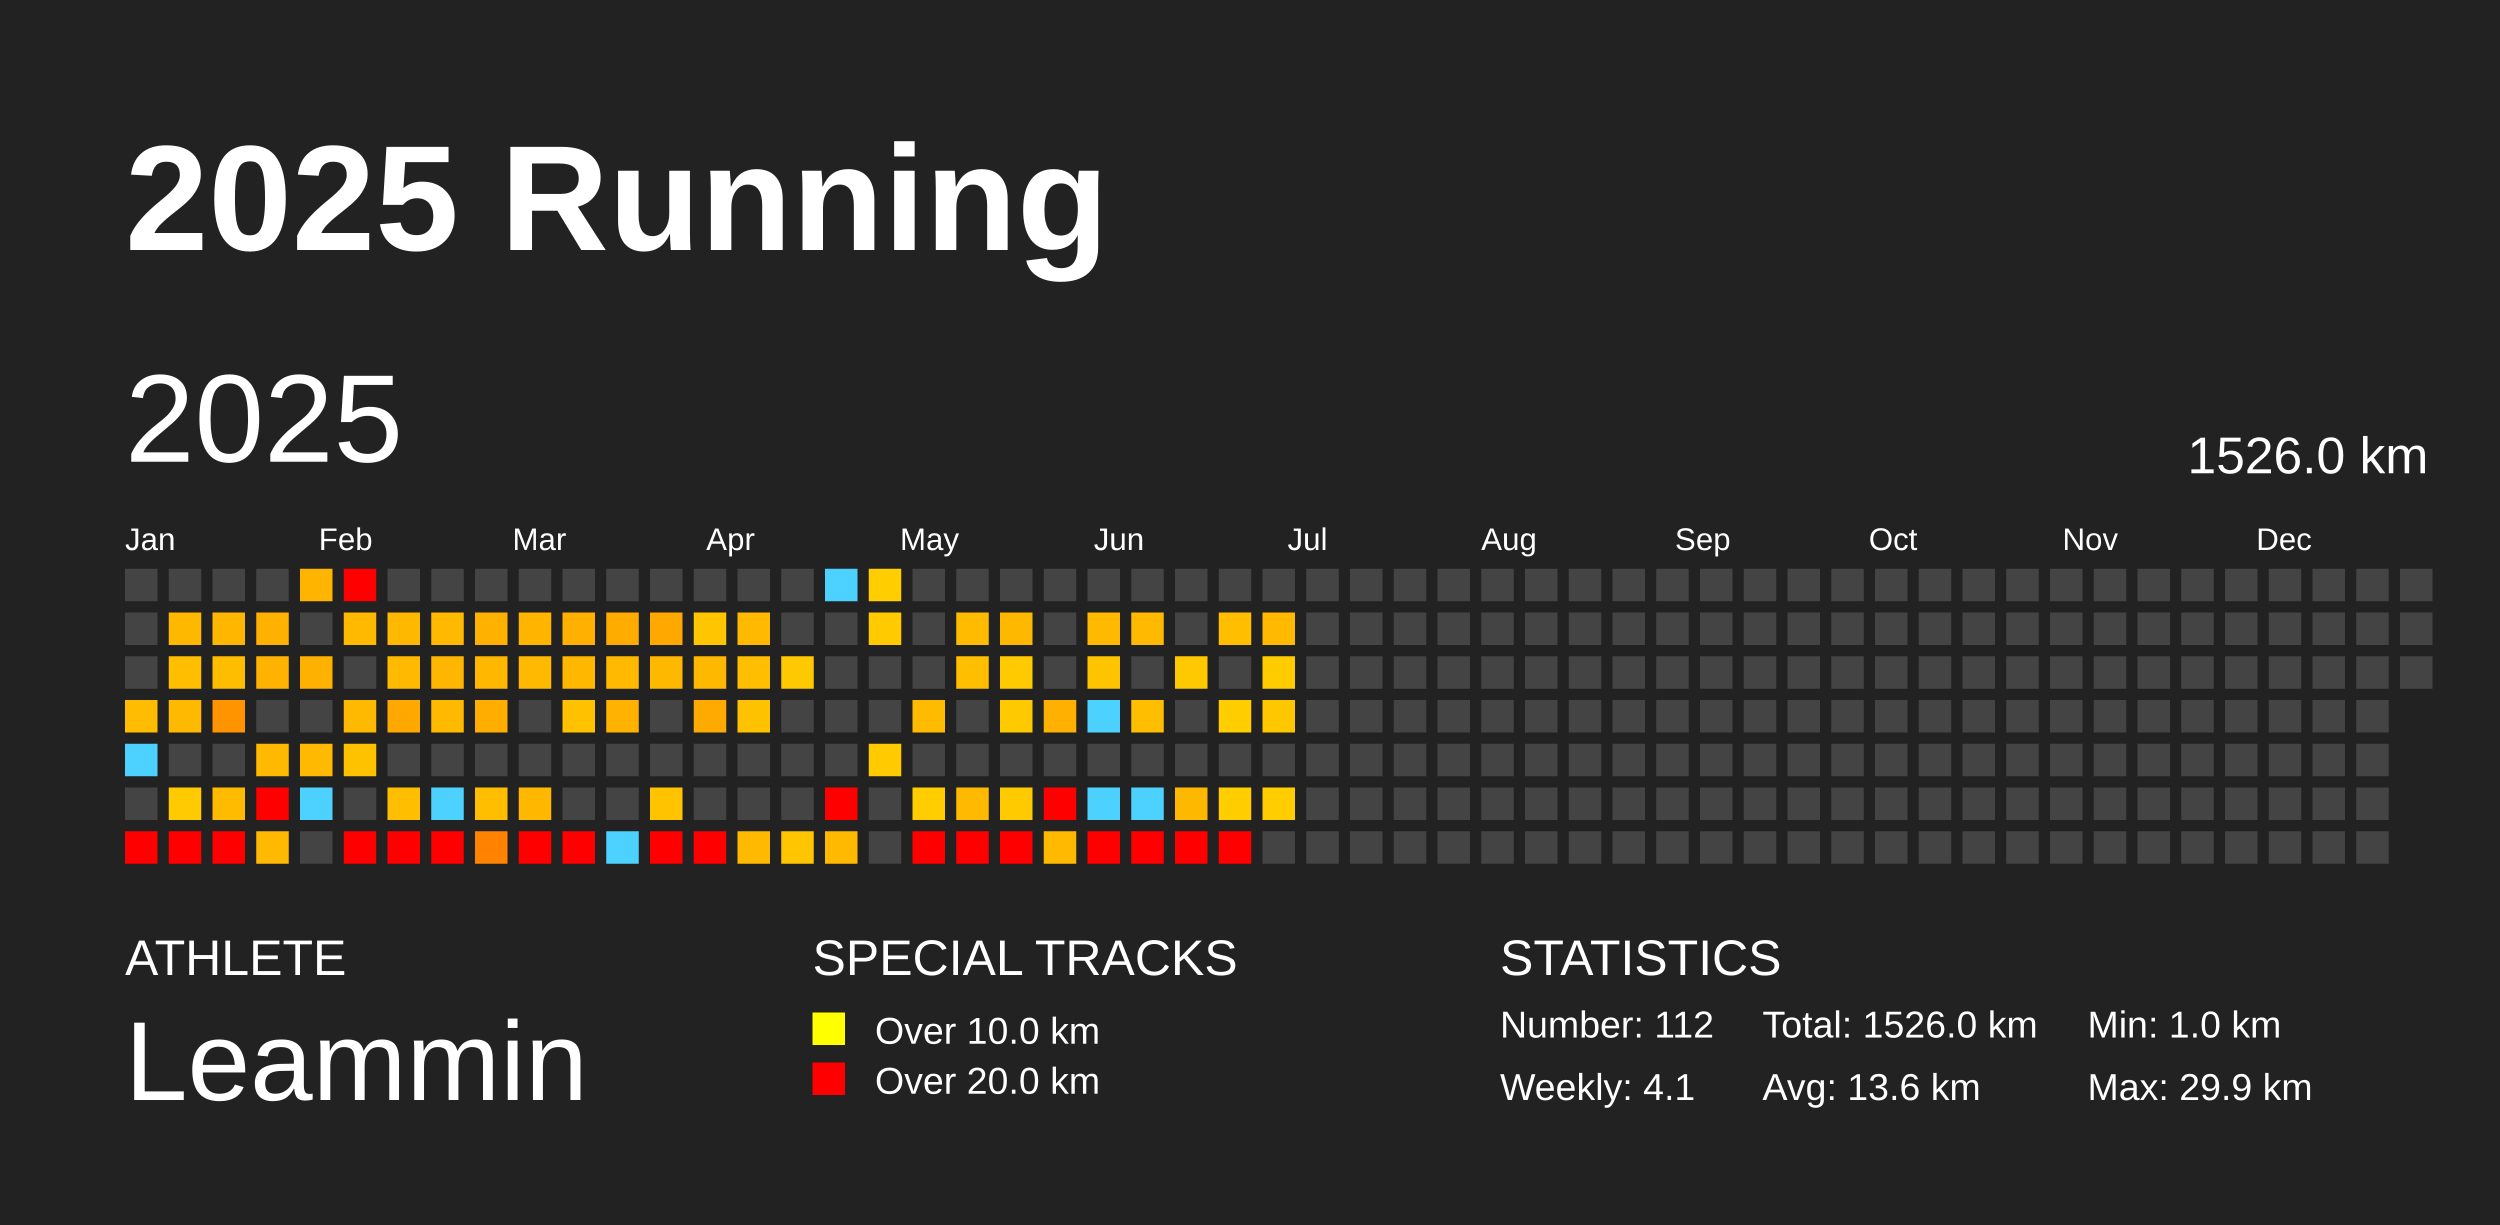
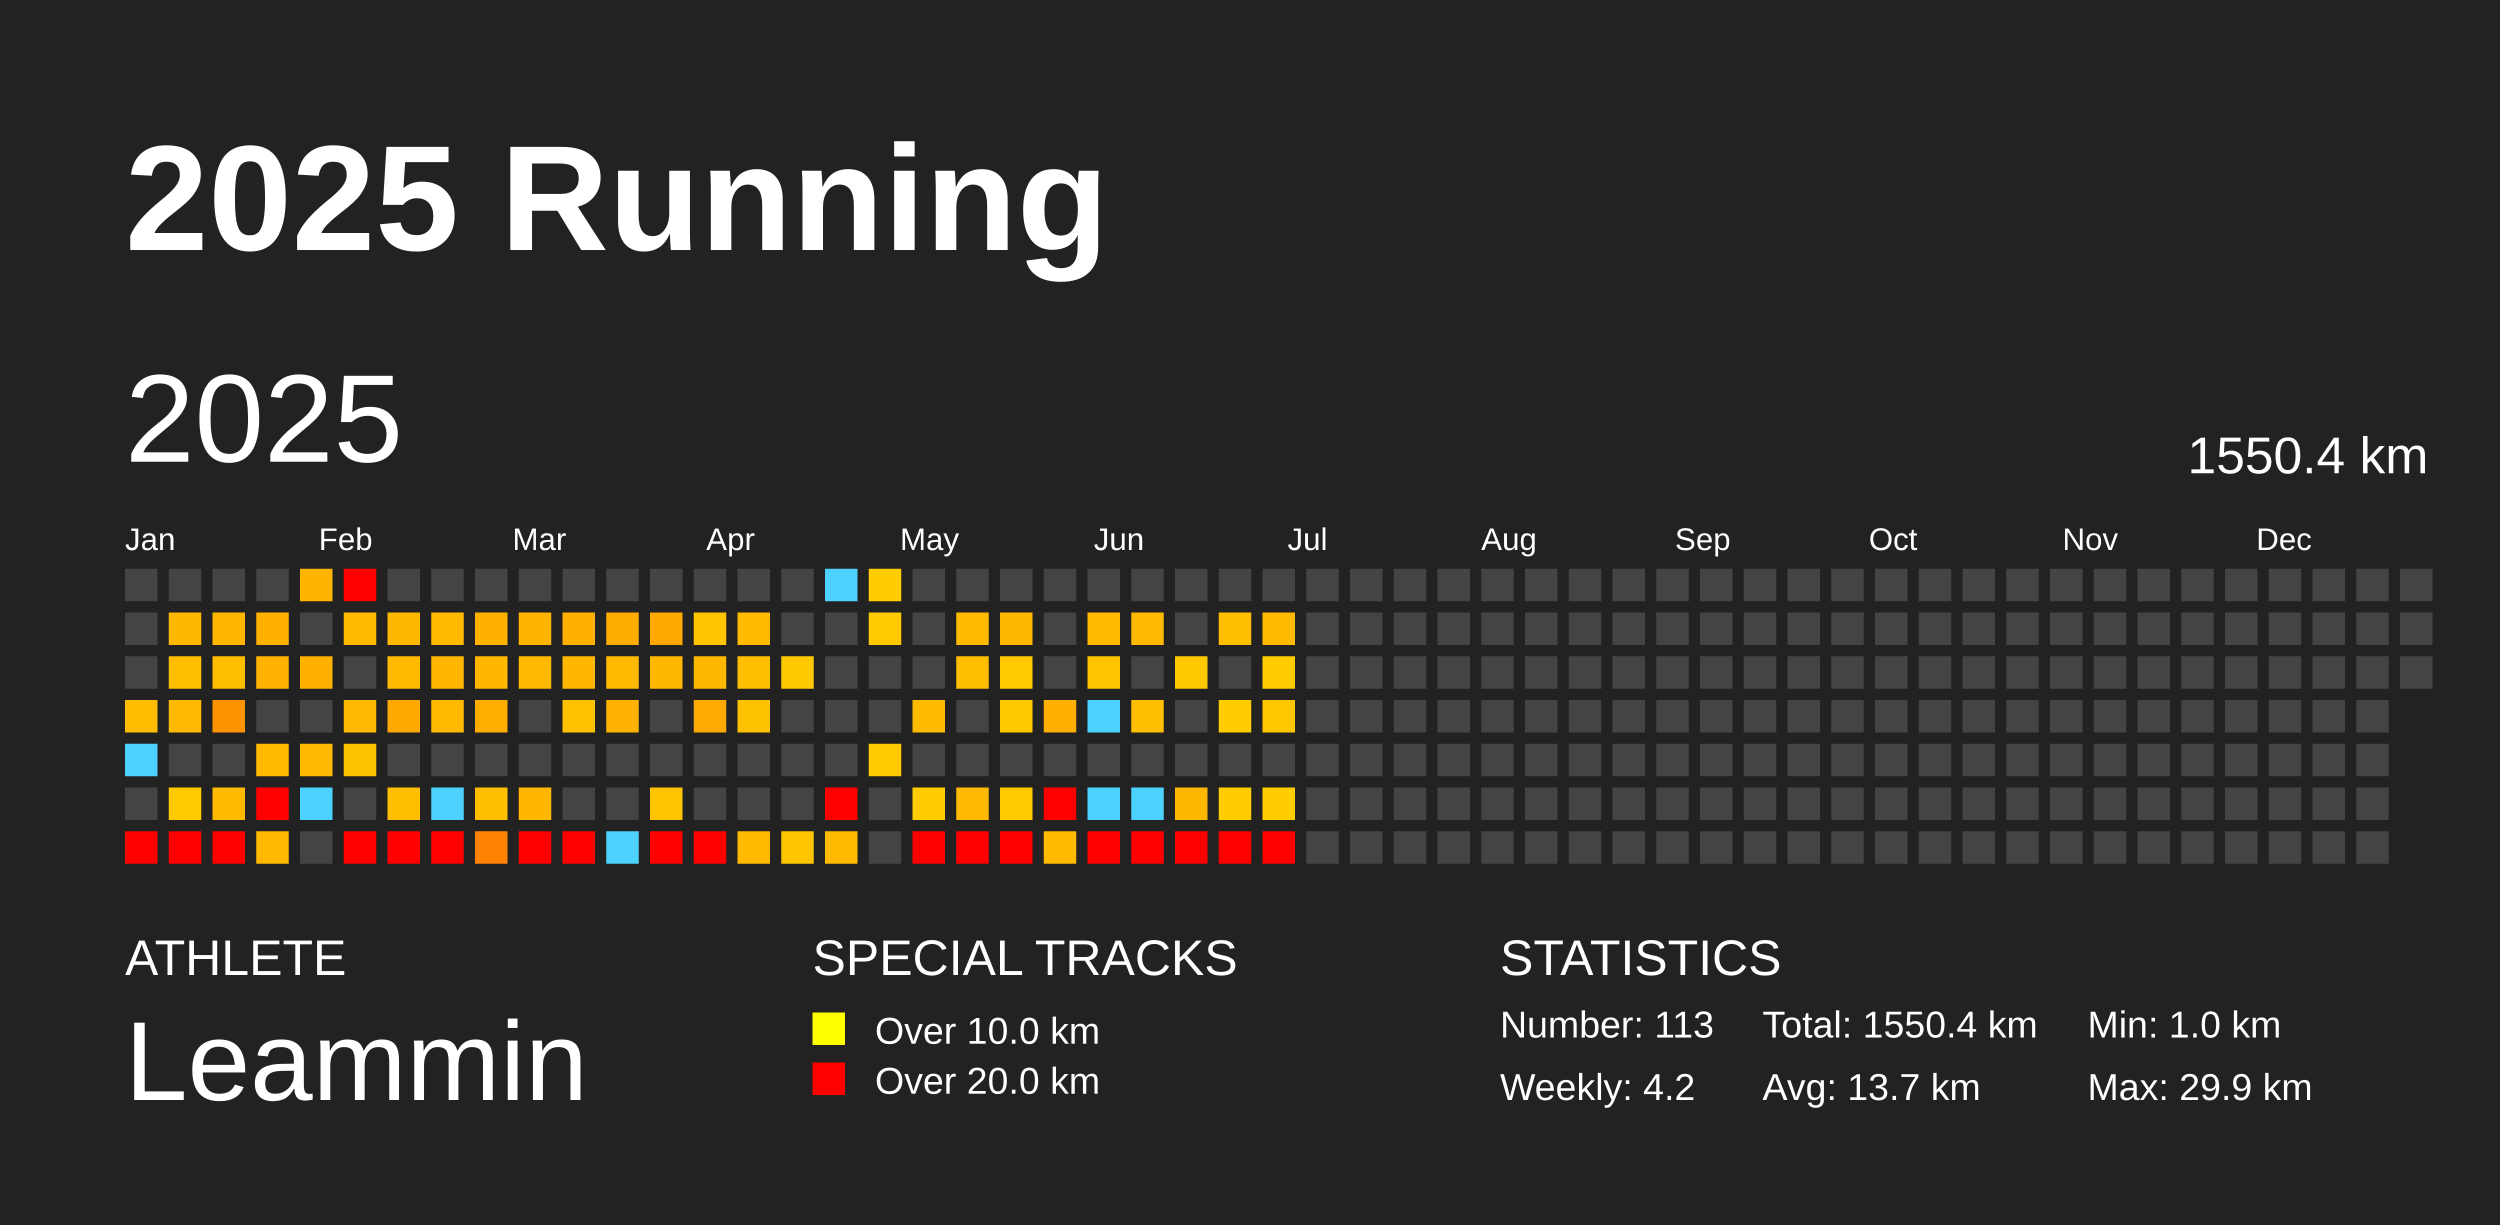
<svg xmlns="http://www.w3.org/2000/svg" baseProfile="full" height="98mm" version="1.1" viewBox="0,0,200,98" width="200mm">
  <defs />
  <rect fill="#222222" height="98" width="200" x="0" y="0" />
  <text fill="#FFFFFF" style="font-size:12px; font-family:Arial; font-weight:bold;" x="10" y="20">2025 Running</text>
  <text fill="#FFFFFF" style="font-size:4px; font-family:Arial" x="10" y="78">ATHLETE</text>
  <text fill="#FFFFFF" style="font-size:9px; font-family:Arial" x="10" y="88">Leammin</text>
  <text fill="#FFFFFF" style="font-size:4px; font-family:Arial" x="65" y="78">SPECIAL TRACKS</text>
  <rect fill="yellow" height="2.6" width="2.6" x="65" y="81" />
  <text fill="#FFFFFF" style="font-size:3px; font-family:Arial" x="70" y="83.5">Over 10.0 km</text>
  <rect fill="red" height="2.6" width="2.6" x="65" y="85" />
  <text fill="#FFFFFF" style="font-size:3px; font-family:Arial" x="70" y="87.5">Over 20.0 km</text>
  <text fill="#FFFFFF" style="font-size:4px; font-family:Arial" x="120" y="78">STATISTICS</text>
-   <text fill="#FFFFFF" style="font-size:3px; font-family:Arial" x="120" y="83">Number: 112</text>
-   <text fill="#FFFFFF" style="font-size:3px; font-family:Arial" x="120" y="88">Weekly: 4.1</text>
-   <text fill="#FFFFFF" style="font-size:3px; font-family:Arial" x="141" y="83">Total: 1526.0 km</text>
-   <text fill="#FFFFFF" style="font-size:3px; font-family:Arial" x="141" y="88">Avg: 13.6 km</text>
+   <text fill="#FFFFFF" style="font-size:3px; font-family:Arial" x="120" y="83">Number: 113</text>
+   <text fill="#FFFFFF" style="font-size:3px; font-family:Arial" x="120" y="88">Weekly: 4.2</text>
+   <text fill="#FFFFFF" style="font-size:3px; font-family:Arial" x="141" y="83">Total: 1550.4 km</text>
+   <text fill="#FFFFFF" style="font-size:3px; font-family:Arial" x="141" y="88">Avg: 13.7 km</text>
  <text fill="#FFFFFF" style="font-size:3px; font-family:Arial" x="167" y="83">Min: 1.0 km</text>
  <text fill="#FFFFFF" style="font-size:3px; font-family:Arial" x="167" y="88">Max: 29.9 km</text>
  <text dominant-baseline="hanging" fill="#FFFFFF" style="font-size:10.0px; font-family:Arial;" x="10" y="30">2025</text>
-   <text dominant-baseline="hanging" fill="#FFFFFF" style="font-size:4.125px; font-family:Arial;" x="175" y="35">1526.0 km</text>
+   <text dominant-baseline="hanging" fill="#FFFFFF" style="font-size:4.125px; font-family:Arial;" x="175" y="35">1550.4 km</text>
  <text fill="#FFFFFF" style="font-size:2.5px; font-family:Arial" x="10.0" y="44">Jan</text>
  <text fill="#FFFFFF" style="font-size:2.5px; font-family:Arial" x="25.5" y="44">Feb</text>
  <text fill="#FFFFFF" style="font-size:2.5px; font-family:Arial" x="41.0" y="44">Mar</text>
  <text fill="#FFFFFF" style="font-size:2.5px; font-family:Arial" x="56.5" y="44">Apr</text>
  <text fill="#FFFFFF" style="font-size:2.5px; font-family:Arial" x="72.0" y="44">May</text>
  <text fill="#FFFFFF" style="font-size:2.5px; font-family:Arial" x="87.5" y="44">Jun</text>
  <text fill="#FFFFFF" style="font-size:2.5px; font-family:Arial" x="103.0" y="44">Jul</text>
  <text fill="#FFFFFF" style="font-size:2.5px; font-family:Arial" x="118.5" y="44">Aug</text>
  <text fill="#FFFFFF" style="font-size:2.5px; font-family:Arial" x="134.0" y="44">Sep</text>
  <text fill="#FFFFFF" style="font-size:2.5px; font-family:Arial" x="149.5" y="44">Oct</text>
  <text fill="#FFFFFF" style="font-size:2.5px; font-family:Arial" x="165.0" y="44">Nov</text>
  <text fill="#FFFFFF" style="font-size:2.5px; font-family:Arial" x="180.5" y="44">Dec</text>
  <rect fill="#444444" height="2.6" width="2.6" x="10.0" y="45.5" />
  <rect fill="#444444" height="2.6" width="2.6" x="10.0" y="49.0" />
  <rect fill="#444444" height="2.6" width="2.6" x="10.0" y="52.5" />
  <rect fill="#ffbc00" height="2.6" width="2.6" x="10.0" y="56.0" />
  <rect fill="#4dd2ff" height="2.6" width="2.6" x="10.0" y="59.5" />
  <rect fill="#444444" height="2.6" width="2.6" x="10.0" y="63.0" />
  <rect fill="red" height="2.6" width="2.6" x="10.0" y="66.5" />
  <rect fill="#444444" height="2.6" width="2.6" x="13.5" y="45.5" />
  <rect fill="#ffb800" height="2.6" width="2.6" x="13.5" y="49.0" />
  <rect fill="#ffbf00" height="2.6" width="2.6" x="13.5" y="52.5" />
  <rect fill="#ffb900" height="2.6" width="2.6" x="13.5" y="56.0" />
  <rect fill="#444444" height="2.6" width="2.6" x="13.5" y="59.5" />
  <rect fill="#ffcb00" height="2.6" width="2.6" x="13.5" y="63.0" />
  <rect fill="red" height="2.6" width="2.6" x="13.5" y="66.5" />
  <rect fill="#444444" height="2.6" width="2.6" x="17.0" y="45.5" />
  <rect fill="#ffb600" height="2.6" width="2.6" x="17.0" y="49.0" />
  <rect fill="#ffbd00" height="2.6" width="2.6" x="17.0" y="52.5" />
  <rect fill="#ff9400" height="2.6" width="2.6" x="17.0" y="56.0" />
  <rect fill="#444444" height="2.6" width="2.6" x="17.0" y="59.5" />
  <rect fill="#ffbb00" height="2.6" width="2.6" x="17.0" y="63.0" />
  <rect fill="red" height="2.6" width="2.6" x="17.0" y="66.5" />
  <rect fill="#444444" height="2.6" width="2.6" x="20.5" y="45.5" />
  <rect fill="#ffb100" height="2.6" width="2.6" x="20.5" y="49.0" />
  <rect fill="#ffb300" height="2.6" width="2.6" x="20.5" y="52.5" />
  <rect fill="#444444" height="2.6" width="2.6" x="20.5" y="56.0" />
  <rect fill="#ffba00" height="2.6" width="2.6" x="20.5" y="59.5" />
  <rect fill="red" height="2.6" width="2.6" x="20.5" y="63.0" />
  <rect fill="#ffb900" height="2.6" width="2.6" x="20.5" y="66.5" />
  <rect fill="#ffb400" height="2.6" width="2.6" x="24.0" y="45.5" />
  <rect fill="#444444" height="2.6" width="2.6" x="24.0" y="49.0" />
  <rect fill="#ffb100" height="2.6" width="2.6" x="24.0" y="52.5" />
  <rect fill="#444444" height="2.6" width="2.6" x="24.0" y="56.0" />
  <rect fill="#ffb900" height="2.6" width="2.6" x="24.0" y="59.5" />
  <rect fill="#4dd2ff" height="2.6" width="2.6" x="24.0" y="63.0" />
  <rect fill="#444444" height="2.6" width="2.6" x="24.0" y="66.5" />
  <rect fill="red" height="2.6" width="2.6" x="27.5" y="45.5" />
  <rect fill="#ffba00" height="2.6" width="2.6" x="27.5" y="49.0" />
  <rect fill="#444444" height="2.6" width="2.6" x="27.5" y="52.5" />
  <rect fill="#ffb900" height="2.6" width="2.6" x="27.5" y="56.0" />
  <rect fill="#ffc200" height="2.6" width="2.6" x="27.5" y="59.5" />
  <rect fill="#444444" height="2.6" width="2.6" x="27.5" y="63.0" />
  <rect fill="red" height="2.6" width="2.6" x="27.5" y="66.5" />
  <rect fill="#444444" height="2.6" width="2.6" x="31.0" y="45.5" />
  <rect fill="#ffb800" height="2.6" width="2.6" x="31.0" y="49.0" />
  <rect fill="#ffba00" height="2.6" width="2.6" x="31.0" y="52.5" />
  <rect fill="#ffa800" height="2.6" width="2.6" x="31.0" y="56.0" />
  <rect fill="#444444" height="2.6" width="2.6" x="31.0" y="59.5" />
  <rect fill="#ffbf00" height="2.6" width="2.6" x="31.0" y="63.0" />
  <rect fill="red" height="2.6" width="2.6" x="31.0" y="66.5" />
  <rect fill="#444444" height="2.6" width="2.6" x="34.5" y="45.5" />
  <rect fill="#ffba00" height="2.6" width="2.6" x="34.5" y="49.0" />
  <rect fill="#ffb600" height="2.6" width="2.6" x="34.5" y="52.5" />
  <rect fill="#ffba00" height="2.6" width="2.6" x="34.5" y="56.0" />
  <rect fill="#444444" height="2.6" width="2.6" x="34.5" y="59.5" />
  <rect fill="#4dd2ff" height="2.6" width="2.6" x="34.5" y="63.0" />
  <rect fill="red" height="2.6" width="2.6" x="34.5" y="66.5" />
  <rect fill="#444444" height="2.6" width="2.6" x="38.0" y="45.5" />
  <rect fill="#ffb100" height="2.6" width="2.6" x="38.0" y="49.0" />
  <rect fill="#ffb700" height="2.6" width="2.6" x="38.0" y="52.5" />
  <rect fill="#ffae00" height="2.6" width="2.6" x="38.0" y="56.0" />
  <rect fill="#444444" height="2.6" width="2.6" x="38.0" y="59.5" />
  <rect fill="#ffbf00" height="2.6" width="2.6" x="38.0" y="63.0" />
  <rect fill="#ff8300" height="2.6" width="2.6" x="38.0" y="66.5" />
  <rect fill="#444444" height="2.6" width="2.6" x="41.5" y="45.5" />
  <rect fill="#ffb400" height="2.6" width="2.6" x="41.5" y="49.0" />
  <rect fill="#ffb900" height="2.6" width="2.6" x="41.5" y="52.5" />
  <rect fill="#444444" height="2.6" width="2.6" x="41.5" y="56.0" />
  <rect fill="#444444" height="2.6" width="2.6" x="41.5" y="59.5" />
  <rect fill="#ffb700" height="2.6" width="2.6" x="41.5" y="63.0" />
  <rect fill="red" height="2.6" width="2.6" x="41.5" y="66.5" />
  <rect fill="#444444" height="2.6" width="2.6" x="45.0" y="45.5" />
  <rect fill="#ffb000" height="2.6" width="2.6" x="45.0" y="49.0" />
  <rect fill="#ffb700" height="2.6" width="2.6" x="45.0" y="52.5" />
  <rect fill="#ffc100" height="2.6" width="2.6" x="45.0" y="56.0" />
  <rect fill="#444444" height="2.6" width="2.6" x="45.0" y="59.5" />
  <rect fill="#444444" height="2.6" width="2.6" x="45.0" y="63.0" />
  <rect fill="red" height="2.6" width="2.6" x="45.0" y="66.5" />
  <rect fill="#444444" height="2.6" width="2.6" x="48.5" y="45.5" />
  <rect fill="#ffac00" height="2.6" width="2.6" x="48.5" y="49.0" />
  <rect fill="#ffba00" height="2.6" width="2.6" x="48.5" y="52.5" />
  <rect fill="#ffb300" height="2.6" width="2.6" x="48.5" y="56.0" />
  <rect fill="#444444" height="2.6" width="2.6" x="48.5" y="59.5" />
  <rect fill="#444444" height="2.6" width="2.6" x="48.5" y="63.0" />
  <rect fill="#4dd2ff" height="2.6" width="2.6" x="48.5" y="66.5" />
  <rect fill="#444444" height="2.6" width="2.6" x="52.0" y="45.5" />
  <rect fill="#ffa800" height="2.6" width="2.6" x="52.0" y="49.0" />
  <rect fill="#ffb800" height="2.6" width="2.6" x="52.0" y="52.5" />
  <rect fill="#444444" height="2.6" width="2.6" x="52.0" y="56.0" />
  <rect fill="#444444" height="2.6" width="2.6" x="52.0" y="59.5" />
  <rect fill="#ffc300" height="2.6" width="2.6" x="52.0" y="63.0" />
  <rect fill="red" height="2.6" width="2.6" x="52.0" y="66.5" />
  <rect fill="#444444" height="2.6" width="2.6" x="55.5" y="45.5" />
  <rect fill="#ffc500" height="2.6" width="2.6" x="55.5" y="49.0" />
  <rect fill="#ffb800" height="2.6" width="2.6" x="55.5" y="52.5" />
  <rect fill="#ffaa00" height="2.6" width="2.6" x="55.5" y="56.0" />
  <rect fill="#444444" height="2.6" width="2.6" x="55.5" y="59.5" />
  <rect fill="#444444" height="2.6" width="2.6" x="55.5" y="63.0" />
  <rect fill="red" height="2.6" width="2.6" x="55.5" y="66.5" />
  <rect fill="#444444" height="2.6" width="2.6" x="59.0" y="45.5" />
  <rect fill="#ffba00" height="2.6" width="2.6" x="59.0" y="49.0" />
  <rect fill="#ffbe00" height="2.6" width="2.6" x="59.0" y="52.5" />
  <rect fill="#ffc200" height="2.6" width="2.6" x="59.0" y="56.0" />
  <rect fill="#444444" height="2.6" width="2.6" x="59.0" y="59.5" />
  <rect fill="#444444" height="2.6" width="2.6" x="59.0" y="63.0" />
  <rect fill="#ffba00" height="2.6" width="2.6" x="59.0" y="66.5" />
  <rect fill="#444444" height="2.6" width="2.6" x="62.5" y="45.5" />
  <rect fill="#444444" height="2.6" width="2.6" x="62.5" y="49.0" />
  <rect fill="#ffc900" height="2.6" width="2.6" x="62.5" y="52.5" />
  <rect fill="#444444" height="2.6" width="2.6" x="62.5" y="56.0" />
  <rect fill="#444444" height="2.6" width="2.6" x="62.5" y="59.5" />
  <rect fill="#444444" height="2.6" width="2.6" x="62.5" y="63.0" />
  <rect fill="#ffc500" height="2.6" width="2.6" x="62.5" y="66.5" />
  <rect fill="#4dd2ff" height="2.6" width="2.6" x="66.0" y="45.5" />
  <rect fill="#444444" height="2.6" width="2.6" x="66.0" y="49.0" />
  <rect fill="#444444" height="2.6" width="2.6" x="66.0" y="52.5" />
  <rect fill="#444444" height="2.6" width="2.6" x="66.0" y="56.0" />
  <rect fill="#444444" height="2.6" width="2.6" x="66.0" y="59.5" />
  <rect fill="red" height="2.6" width="2.6" x="66.0" y="63.0" />
  <rect fill="#ffba00" height="2.6" width="2.6" x="66.0" y="66.5" />
  <rect fill="#ffcd00" height="2.6" width="2.6" x="69.5" y="45.5" />
  <rect fill="#ffcb00" height="2.6" width="2.6" x="69.5" y="49.0" />
  <rect fill="#444444" height="2.6" width="2.6" x="69.5" y="52.5" />
  <rect fill="#444444" height="2.6" width="2.6" x="69.5" y="56.0" />
  <rect fill="#ffca00" height="2.6" width="2.6" x="69.5" y="59.5" />
  <rect fill="#444444" height="2.6" width="2.6" x="69.5" y="63.0" />
  <rect fill="#444444" height="2.6" width="2.6" x="69.5" y="66.5" />
  <rect fill="#444444" height="2.6" width="2.6" x="73.0" y="45.5" />
  <rect fill="#444444" height="2.6" width="2.6" x="73.0" y="49.0" />
  <rect fill="#444444" height="2.6" width="2.6" x="73.0" y="52.5" />
  <rect fill="#ffbb00" height="2.6" width="2.6" x="73.0" y="56.0" />
  <rect fill="#444444" height="2.6" width="2.6" x="73.0" y="59.5" />
  <rect fill="#ffcd00" height="2.6" width="2.6" x="73.0" y="63.0" />
  <rect fill="red" height="2.6" width="2.6" x="73.0" y="66.5" />
  <rect fill="#444444" height="2.6" width="2.6" x="76.5" y="45.5" />
  <rect fill="#ffbb00" height="2.6" width="2.6" x="76.5" y="49.0" />
  <rect fill="#ffbe00" height="2.6" width="2.6" x="76.5" y="52.5" />
  <rect fill="#444444" height="2.6" width="2.6" x="76.5" y="56.0" />
  <rect fill="#444444" height="2.6" width="2.6" x="76.5" y="59.5" />
  <rect fill="#ffb900" height="2.6" width="2.6" x="76.5" y="63.0" />
  <rect fill="red" height="2.6" width="2.6" x="76.5" y="66.5" />
  <rect fill="#444444" height="2.6" width="2.6" x="80.0" y="45.5" />
  <rect fill="#ffb800" height="2.6" width="2.6" x="80.0" y="49.0" />
  <rect fill="#ffcb00" height="2.6" width="2.6" x="80.0" y="52.5" />
  <rect fill="#ffc900" height="2.6" width="2.6" x="80.0" y="56.0" />
  <rect fill="#444444" height="2.6" width="2.6" x="80.0" y="59.5" />
  <rect fill="#ffcb00" height="2.6" width="2.6" x="80.0" y="63.0" />
  <rect fill="red" height="2.6" width="2.6" x="80.0" y="66.5" />
  <rect fill="#444444" height="2.6" width="2.6" x="83.5" y="45.5" />
  <rect fill="#444444" height="2.6" width="2.6" x="83.5" y="49.0" />
  <rect fill="#444444" height="2.6" width="2.6" x="83.5" y="52.5" />
  <rect fill="#ffb000" height="2.6" width="2.6" x="83.5" y="56.0" />
  <rect fill="#444444" height="2.6" width="2.6" x="83.5" y="59.5" />
  <rect fill="red" height="2.6" width="2.6" x="83.5" y="63.0" />
  <rect fill="#ffba00" height="2.6" width="2.6" x="83.5" y="66.5" />
  <rect fill="#444444" height="2.6" width="2.6" x="87.0" y="45.5" />
  <rect fill="#ffba00" height="2.6" width="2.6" x="87.0" y="49.0" />
  <rect fill="#ffc400" height="2.6" width="2.6" x="87.0" y="52.5" />
  <rect fill="#4dd2ff" height="2.6" width="2.6" x="87.0" y="56.0" />
  <rect fill="#444444" height="2.6" width="2.6" x="87.0" y="59.5" />
  <rect fill="#4dd2ff" height="2.6" width="2.6" x="87.0" y="63.0" />
  <rect fill="red" height="2.6" width="2.6" x="87.0" y="66.5" />
  <rect fill="#444444" height="2.6" width="2.6" x="90.5" y="45.5" />
  <rect fill="#ffb900" height="2.6" width="2.6" x="90.5" y="49.0" />
  <rect fill="#444444" height="2.6" width="2.6" x="90.5" y="52.5" />
  <rect fill="#ffbe00" height="2.6" width="2.6" x="90.5" y="56.0" />
  <rect fill="#444444" height="2.6" width="2.6" x="90.5" y="59.5" />
  <rect fill="#4dd2ff" height="2.6" width="2.6" x="90.5" y="63.0" />
  <rect fill="red" height="2.6" width="2.6" x="90.5" y="66.5" />
  <rect fill="#444444" height="2.6" width="2.6" x="94.0" y="45.5" />
  <rect fill="#444444" height="2.6" width="2.6" x="94.0" y="49.0" />
  <rect fill="#ffc900" height="2.6" width="2.6" x="94.0" y="52.5" />
  <rect fill="#444444" height="2.6" width="2.6" x="94.0" y="56.0" />
  <rect fill="#444444" height="2.6" width="2.6" x="94.0" y="59.5" />
  <rect fill="#ffb800" height="2.6" width="2.6" x="94.0" y="63.0" />
  <rect fill="red" height="2.6" width="2.6" x="94.0" y="66.5" />
  <rect fill="#444444" height="2.6" width="2.6" x="97.5" y="45.5" />
  <rect fill="#ffbf00" height="2.6" width="2.6" x="97.5" y="49.0" />
  <rect fill="#444444" height="2.6" width="2.6" x="97.5" y="52.5" />
  <rect fill="#ffcd00" height="2.6" width="2.6" x="97.5" y="56.0" />
  <rect fill="#444444" height="2.6" width="2.6" x="97.5" y="59.5" />
  <rect fill="#ffcd00" height="2.6" width="2.6" x="97.5" y="63.0" />
  <rect fill="red" height="2.6" width="2.6" x="97.5" y="66.5" />
  <rect fill="#444444" height="2.6" width="2.6" x="101.0" y="45.5" />
  <rect fill="#ffba00" height="2.6" width="2.6" x="101.0" y="49.0" />
  <rect fill="#ffcc00" height="2.6" width="2.6" x="101.0" y="52.5" />
  <rect fill="#ffc700" height="2.6" width="2.6" x="101.0" y="56.0" />
  <rect fill="#444444" height="2.6" width="2.6" x="101.0" y="59.5" />
  <rect fill="#ffcd00" height="2.6" width="2.6" x="101.0" y="63.0" />
-   <rect fill="#444444" height="2.6" width="2.6" x="101.0" y="66.5" />
+   <rect fill="red" height="2.6" width="2.6" x="101.0" y="66.5" />
  <rect fill="#444444" height="2.6" width="2.6" x="104.5" y="45.5" />
  <rect fill="#444444" height="2.6" width="2.6" x="104.5" y="49.0" />
  <rect fill="#444444" height="2.6" width="2.6" x="104.5" y="52.5" />
  <rect fill="#444444" height="2.6" width="2.6" x="104.5" y="56.0" />
  <rect fill="#444444" height="2.6" width="2.6" x="104.5" y="59.5" />
  <rect fill="#444444" height="2.6" width="2.6" x="104.5" y="63.0" />
  <rect fill="#444444" height="2.6" width="2.6" x="104.5" y="66.5" />
  <rect fill="#444444" height="2.6" width="2.6" x="108.0" y="45.5" />
  <rect fill="#444444" height="2.6" width="2.6" x="108.0" y="49.0" />
  <rect fill="#444444" height="2.6" width="2.6" x="108.0" y="52.5" />
  <rect fill="#444444" height="2.6" width="2.6" x="108.0" y="56.0" />
  <rect fill="#444444" height="2.6" width="2.6" x="108.0" y="59.5" />
  <rect fill="#444444" height="2.6" width="2.6" x="108.0" y="63.0" />
  <rect fill="#444444" height="2.6" width="2.6" x="108.0" y="66.5" />
  <rect fill="#444444" height="2.6" width="2.6" x="111.5" y="45.5" />
  <rect fill="#444444" height="2.6" width="2.6" x="111.5" y="49.0" />
  <rect fill="#444444" height="2.6" width="2.6" x="111.5" y="52.5" />
  <rect fill="#444444" height="2.6" width="2.6" x="111.5" y="56.0" />
  <rect fill="#444444" height="2.6" width="2.6" x="111.5" y="59.5" />
  <rect fill="#444444" height="2.6" width="2.6" x="111.5" y="63.0" />
  <rect fill="#444444" height="2.6" width="2.6" x="111.5" y="66.5" />
  <rect fill="#444444" height="2.6" width="2.6" x="115.0" y="45.5" />
  <rect fill="#444444" height="2.6" width="2.6" x="115.0" y="49.0" />
  <rect fill="#444444" height="2.6" width="2.6" x="115.0" y="52.5" />
  <rect fill="#444444" height="2.6" width="2.6" x="115.0" y="56.0" />
  <rect fill="#444444" height="2.6" width="2.6" x="115.0" y="59.5" />
  <rect fill="#444444" height="2.6" width="2.6" x="115.0" y="63.0" />
  <rect fill="#444444" height="2.6" width="2.6" x="115.0" y="66.5" />
  <rect fill="#444444" height="2.6" width="2.6" x="118.5" y="45.5" />
  <rect fill="#444444" height="2.6" width="2.6" x="118.5" y="49.0" />
  <rect fill="#444444" height="2.6" width="2.6" x="118.5" y="52.5" />
  <rect fill="#444444" height="2.6" width="2.6" x="118.5" y="56.0" />
  <rect fill="#444444" height="2.6" width="2.6" x="118.5" y="59.5" />
  <rect fill="#444444" height="2.6" width="2.6" x="118.5" y="63.0" />
  <rect fill="#444444" height="2.6" width="2.6" x="118.5" y="66.5" />
  <rect fill="#444444" height="2.6" width="2.6" x="122.0" y="45.5" />
  <rect fill="#444444" height="2.6" width="2.6" x="122.0" y="49.0" />
  <rect fill="#444444" height="2.6" width="2.6" x="122.0" y="52.5" />
  <rect fill="#444444" height="2.6" width="2.6" x="122.0" y="56.0" />
  <rect fill="#444444" height="2.6" width="2.6" x="122.0" y="59.5" />
  <rect fill="#444444" height="2.6" width="2.6" x="122.0" y="63.0" />
  <rect fill="#444444" height="2.6" width="2.6" x="122.0" y="66.5" />
  <rect fill="#444444" height="2.6" width="2.6" x="125.5" y="45.5" />
  <rect fill="#444444" height="2.6" width="2.6" x="125.5" y="49.0" />
  <rect fill="#444444" height="2.6" width="2.6" x="125.5" y="52.5" />
  <rect fill="#444444" height="2.6" width="2.6" x="125.5" y="56.0" />
  <rect fill="#444444" height="2.6" width="2.6" x="125.5" y="59.5" />
  <rect fill="#444444" height="2.6" width="2.6" x="125.5" y="63.0" />
  <rect fill="#444444" height="2.6" width="2.6" x="125.5" y="66.5" />
  <rect fill="#444444" height="2.6" width="2.6" x="129.0" y="45.5" />
  <rect fill="#444444" height="2.6" width="2.6" x="129.0" y="49.0" />
  <rect fill="#444444" height="2.6" width="2.6" x="129.0" y="52.5" />
  <rect fill="#444444" height="2.6" width="2.6" x="129.0" y="56.0" />
  <rect fill="#444444" height="2.6" width="2.6" x="129.0" y="59.5" />
  <rect fill="#444444" height="2.6" width="2.6" x="129.0" y="63.0" />
  <rect fill="#444444" height="2.6" width="2.6" x="129.0" y="66.5" />
  <rect fill="#444444" height="2.6" width="2.6" x="132.5" y="45.5" />
  <rect fill="#444444" height="2.6" width="2.6" x="132.5" y="49.0" />
  <rect fill="#444444" height="2.6" width="2.6" x="132.5" y="52.5" />
  <rect fill="#444444" height="2.6" width="2.6" x="132.5" y="56.0" />
  <rect fill="#444444" height="2.6" width="2.6" x="132.5" y="59.5" />
  <rect fill="#444444" height="2.6" width="2.6" x="132.5" y="63.0" />
  <rect fill="#444444" height="2.6" width="2.6" x="132.5" y="66.5" />
  <rect fill="#444444" height="2.6" width="2.6" x="136.0" y="45.5" />
  <rect fill="#444444" height="2.6" width="2.6" x="136.0" y="49.0" />
  <rect fill="#444444" height="2.6" width="2.6" x="136.0" y="52.5" />
  <rect fill="#444444" height="2.6" width="2.6" x="136.0" y="56.0" />
  <rect fill="#444444" height="2.6" width="2.6" x="136.0" y="59.5" />
  <rect fill="#444444" height="2.6" width="2.6" x="136.0" y="63.0" />
  <rect fill="#444444" height="2.6" width="2.6" x="136.0" y="66.5" />
  <rect fill="#444444" height="2.6" width="2.6" x="139.5" y="45.5" />
  <rect fill="#444444" height="2.6" width="2.6" x="139.5" y="49.0" />
  <rect fill="#444444" height="2.6" width="2.6" x="139.5" y="52.5" />
  <rect fill="#444444" height="2.6" width="2.6" x="139.5" y="56.0" />
  <rect fill="#444444" height="2.6" width="2.6" x="139.5" y="59.5" />
  <rect fill="#444444" height="2.6" width="2.6" x="139.5" y="63.0" />
  <rect fill="#444444" height="2.6" width="2.6" x="139.5" y="66.5" />
  <rect fill="#444444" height="2.6" width="2.6" x="143.0" y="45.5" />
  <rect fill="#444444" height="2.6" width="2.6" x="143.0" y="49.0" />
  <rect fill="#444444" height="2.6" width="2.6" x="143.0" y="52.5" />
  <rect fill="#444444" height="2.6" width="2.6" x="143.0" y="56.0" />
  <rect fill="#444444" height="2.6" width="2.6" x="143.0" y="59.5" />
  <rect fill="#444444" height="2.6" width="2.6" x="143.0" y="63.0" />
  <rect fill="#444444" height="2.6" width="2.6" x="143.0" y="66.5" />
  <rect fill="#444444" height="2.6" width="2.6" x="146.5" y="45.5" />
  <rect fill="#444444" height="2.6" width="2.6" x="146.5" y="49.0" />
  <rect fill="#444444" height="2.6" width="2.6" x="146.5" y="52.5" />
  <rect fill="#444444" height="2.6" width="2.6" x="146.5" y="56.0" />
  <rect fill="#444444" height="2.6" width="2.6" x="146.5" y="59.5" />
  <rect fill="#444444" height="2.6" width="2.6" x="146.5" y="63.0" />
  <rect fill="#444444" height="2.6" width="2.6" x="146.5" y="66.5" />
  <rect fill="#444444" height="2.6" width="2.6" x="150.0" y="45.5" />
  <rect fill="#444444" height="2.6" width="2.6" x="150.0" y="49.0" />
  <rect fill="#444444" height="2.6" width="2.6" x="150.0" y="52.5" />
  <rect fill="#444444" height="2.6" width="2.6" x="150.0" y="56.0" />
  <rect fill="#444444" height="2.6" width="2.6" x="150.0" y="59.5" />
  <rect fill="#444444" height="2.6" width="2.6" x="150.0" y="63.0" />
  <rect fill="#444444" height="2.6" width="2.6" x="150.0" y="66.5" />
  <rect fill="#444444" height="2.6" width="2.6" x="153.5" y="45.5" />
  <rect fill="#444444" height="2.6" width="2.6" x="153.5" y="49.0" />
  <rect fill="#444444" height="2.6" width="2.6" x="153.5" y="52.5" />
  <rect fill="#444444" height="2.6" width="2.6" x="153.5" y="56.0" />
  <rect fill="#444444" height="2.6" width="2.6" x="153.5" y="59.5" />
  <rect fill="#444444" height="2.6" width="2.6" x="153.5" y="63.0" />
  <rect fill="#444444" height="2.6" width="2.6" x="153.5" y="66.5" />
  <rect fill="#444444" height="2.6" width="2.6" x="157.0" y="45.5" />
  <rect fill="#444444" height="2.6" width="2.6" x="157.0" y="49.0" />
  <rect fill="#444444" height="2.6" width="2.6" x="157.0" y="52.5" />
  <rect fill="#444444" height="2.6" width="2.6" x="157.0" y="56.0" />
  <rect fill="#444444" height="2.6" width="2.6" x="157.0" y="59.5" />
  <rect fill="#444444" height="2.6" width="2.6" x="157.0" y="63.0" />
  <rect fill="#444444" height="2.6" width="2.6" x="157.0" y="66.5" />
  <rect fill="#444444" height="2.6" width="2.6" x="160.5" y="45.5" />
  <rect fill="#444444" height="2.6" width="2.6" x="160.5" y="49.0" />
  <rect fill="#444444" height="2.6" width="2.6" x="160.5" y="52.5" />
  <rect fill="#444444" height="2.6" width="2.6" x="160.5" y="56.0" />
  <rect fill="#444444" height="2.6" width="2.6" x="160.5" y="59.5" />
  <rect fill="#444444" height="2.6" width="2.6" x="160.5" y="63.0" />
  <rect fill="#444444" height="2.6" width="2.6" x="160.5" y="66.5" />
  <rect fill="#444444" height="2.6" width="2.6" x="164.0" y="45.5" />
  <rect fill="#444444" height="2.6" width="2.6" x="164.0" y="49.0" />
  <rect fill="#444444" height="2.6" width="2.6" x="164.0" y="52.5" />
  <rect fill="#444444" height="2.6" width="2.6" x="164.0" y="56.0" />
  <rect fill="#444444" height="2.6" width="2.6" x="164.0" y="59.5" />
  <rect fill="#444444" height="2.6" width="2.6" x="164.0" y="63.0" />
  <rect fill="#444444" height="2.6" width="2.6" x="164.0" y="66.5" />
  <rect fill="#444444" height="2.6" width="2.6" x="167.5" y="45.5" />
  <rect fill="#444444" height="2.6" width="2.6" x="167.5" y="49.0" />
  <rect fill="#444444" height="2.6" width="2.6" x="167.5" y="52.5" />
  <rect fill="#444444" height="2.6" width="2.6" x="167.5" y="56.0" />
  <rect fill="#444444" height="2.6" width="2.6" x="167.5" y="59.5" />
  <rect fill="#444444" height="2.6" width="2.6" x="167.5" y="63.0" />
  <rect fill="#444444" height="2.6" width="2.6" x="167.5" y="66.5" />
  <rect fill="#444444" height="2.6" width="2.6" x="171.0" y="45.5" />
  <rect fill="#444444" height="2.6" width="2.6" x="171.0" y="49.0" />
  <rect fill="#444444" height="2.6" width="2.6" x="171.0" y="52.5" />
  <rect fill="#444444" height="2.6" width="2.6" x="171.0" y="56.0" />
  <rect fill="#444444" height="2.6" width="2.6" x="171.0" y="59.5" />
  <rect fill="#444444" height="2.6" width="2.6" x="171.0" y="63.0" />
  <rect fill="#444444" height="2.6" width="2.6" x="171.0" y="66.5" />
  <rect fill="#444444" height="2.6" width="2.6" x="174.5" y="45.5" />
  <rect fill="#444444" height="2.6" width="2.6" x="174.5" y="49.0" />
  <rect fill="#444444" height="2.6" width="2.6" x="174.5" y="52.5" />
  <rect fill="#444444" height="2.6" width="2.6" x="174.5" y="56.0" />
  <rect fill="#444444" height="2.6" width="2.6" x="174.5" y="59.5" />
  <rect fill="#444444" height="2.6" width="2.6" x="174.5" y="63.0" />
  <rect fill="#444444" height="2.6" width="2.6" x="174.5" y="66.5" />
  <rect fill="#444444" height="2.6" width="2.6" x="178.0" y="45.5" />
  <rect fill="#444444" height="2.6" width="2.6" x="178.0" y="49.0" />
  <rect fill="#444444" height="2.6" width="2.6" x="178.0" y="52.5" />
  <rect fill="#444444" height="2.6" width="2.6" x="178.0" y="56.0" />
  <rect fill="#444444" height="2.6" width="2.6" x="178.0" y="59.5" />
  <rect fill="#444444" height="2.6" width="2.6" x="178.0" y="63.0" />
  <rect fill="#444444" height="2.6" width="2.6" x="178.0" y="66.5" />
  <rect fill="#444444" height="2.6" width="2.6" x="181.5" y="45.5" />
  <rect fill="#444444" height="2.6" width="2.6" x="181.5" y="49.0" />
  <rect fill="#444444" height="2.6" width="2.6" x="181.5" y="52.5" />
  <rect fill="#444444" height="2.6" width="2.6" x="181.5" y="56.0" />
  <rect fill="#444444" height="2.6" width="2.6" x="181.5" y="59.5" />
  <rect fill="#444444" height="2.6" width="2.6" x="181.5" y="63.0" />
  <rect fill="#444444" height="2.6" width="2.6" x="181.5" y="66.5" />
  <rect fill="#444444" height="2.6" width="2.6" x="185.0" y="45.5" />
  <rect fill="#444444" height="2.6" width="2.6" x="185.0" y="49.0" />
  <rect fill="#444444" height="2.6" width="2.6" x="185.0" y="52.5" />
  <rect fill="#444444" height="2.6" width="2.6" x="185.0" y="56.0" />
  <rect fill="#444444" height="2.6" width="2.6" x="185.0" y="59.5" />
  <rect fill="#444444" height="2.6" width="2.6" x="185.0" y="63.0" />
  <rect fill="#444444" height="2.6" width="2.6" x="185.0" y="66.5" />
  <rect fill="#444444" height="2.6" width="2.6" x="188.5" y="45.5" />
  <rect fill="#444444" height="2.6" width="2.6" x="188.5" y="49.0" />
  <rect fill="#444444" height="2.6" width="2.6" x="188.5" y="52.5" />
  <rect fill="#444444" height="2.6" width="2.6" x="188.5" y="56.0" />
  <rect fill="#444444" height="2.6" width="2.6" x="188.5" y="59.5" />
  <rect fill="#444444" height="2.6" width="2.6" x="188.5" y="63.0" />
  <rect fill="#444444" height="2.6" width="2.6" x="188.5" y="66.5" />
  <rect fill="#444444" height="2.6" width="2.6" x="192.0" y="45.5" />
  <rect fill="#444444" height="2.6" width="2.6" x="192.0" y="49.0" />
  <rect fill="#444444" height="2.6" width="2.6" x="192.0" y="52.5" />
</svg>
